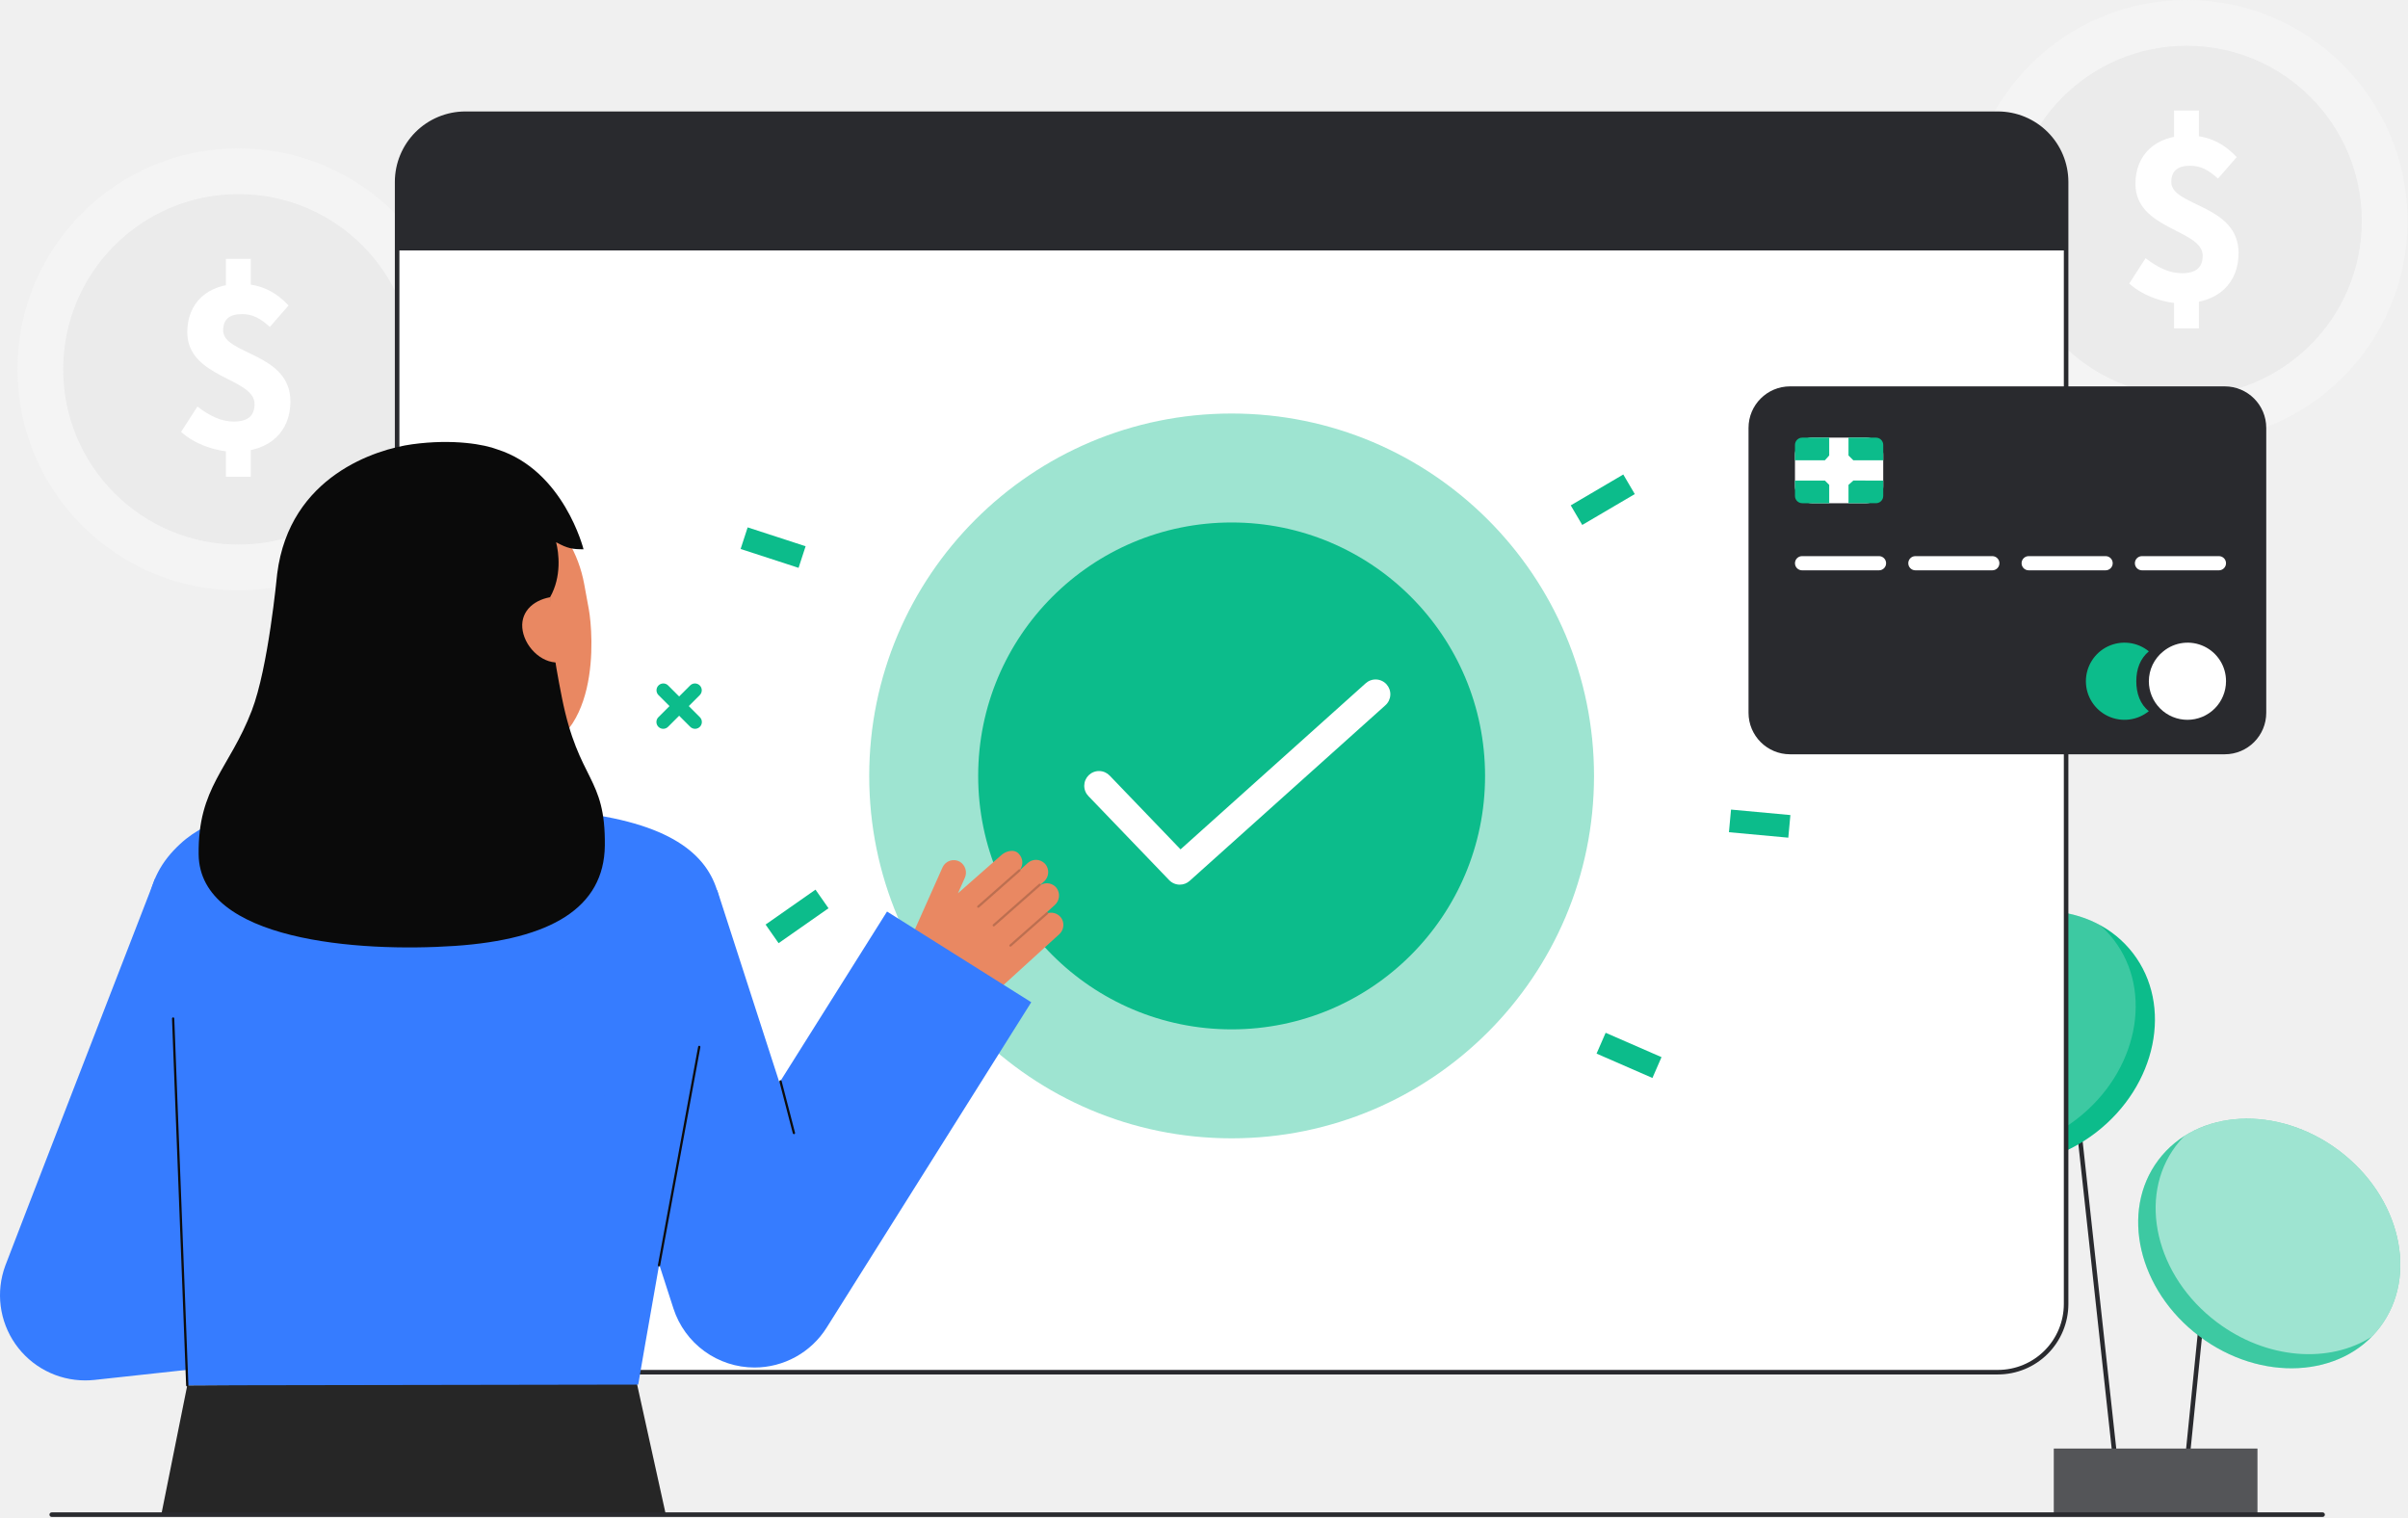
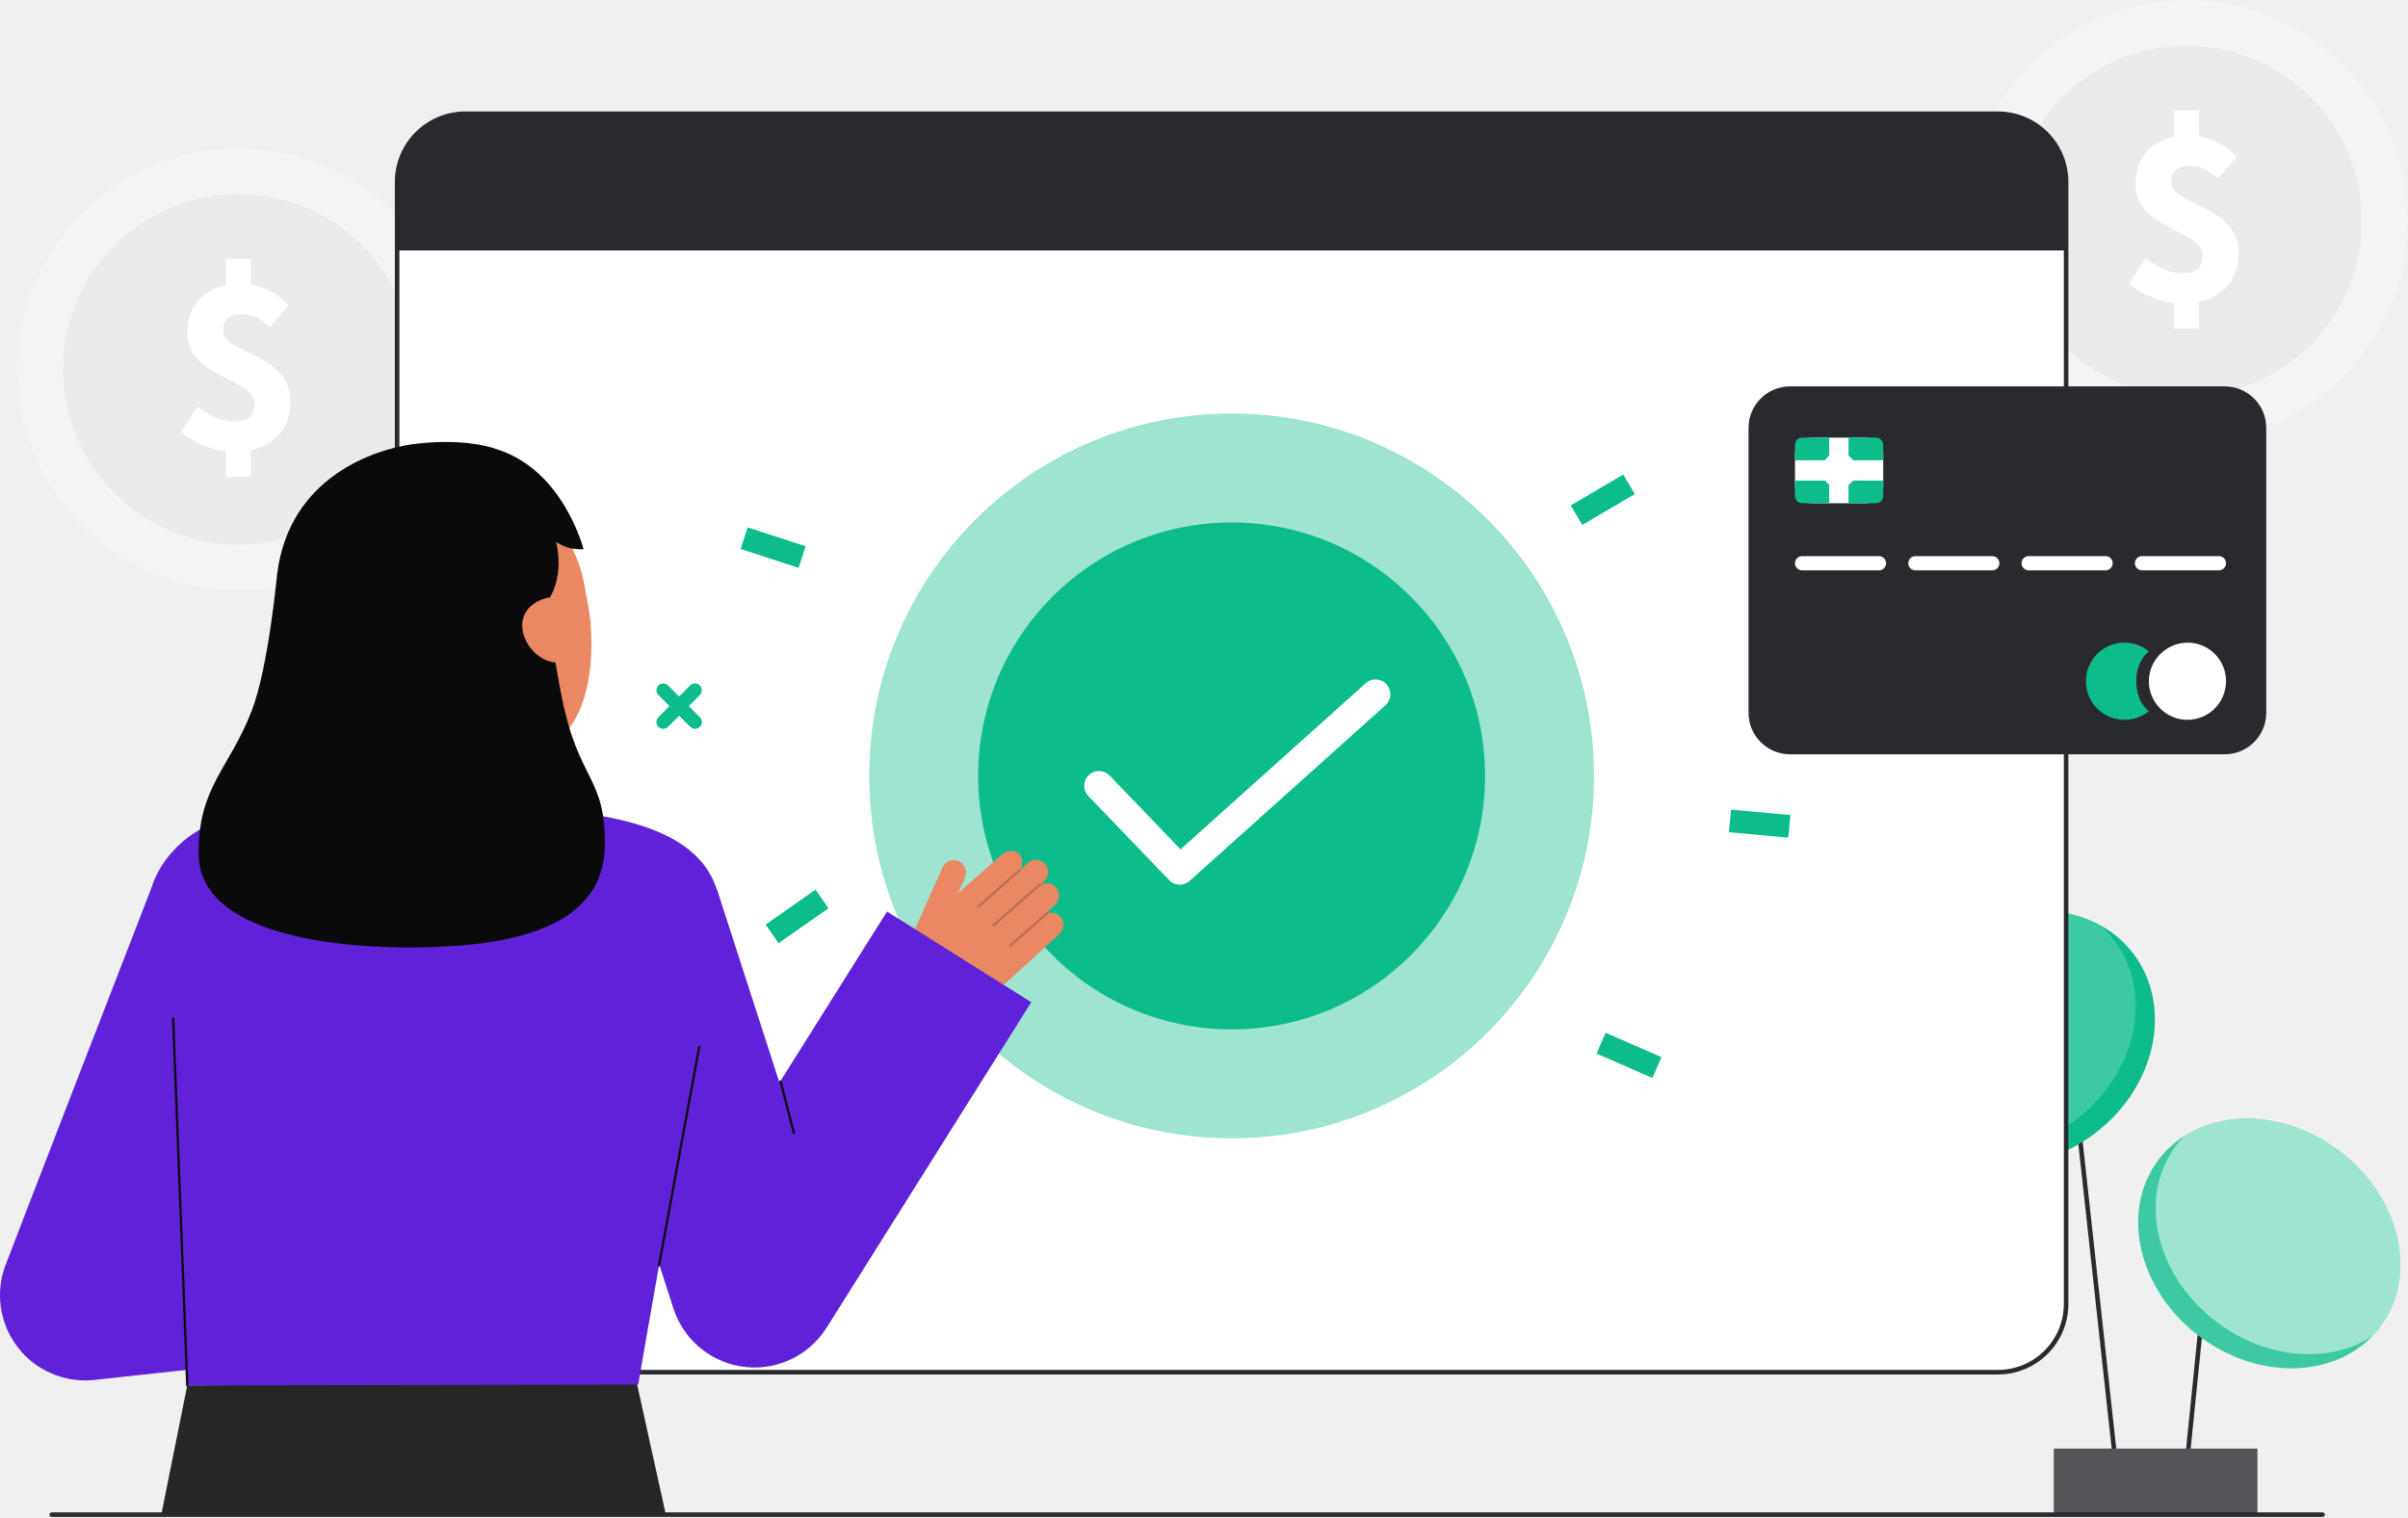
<svg xmlns="http://www.w3.org/2000/svg" width="1060" height="668" viewBox="0 0 1060 668" fill="none">
  <g clip-path="url(#clip0_1_1424)">
    <path d="M909.362 434.684L907.374 434.902L931.924 659.247L933.912 659.029L909.362 434.684Z" fill="#292A2E" />
    <path d="M972.948 532.623L960.87 652.104L962.86 652.305L974.938 532.824L972.948 532.623Z" fill="#292A2E" />
    <path d="M993.714 637.662H904.098V666.745H993.714V637.662Z" fill="#292A2E" />
    <path opacity="0.2" d="M993.714 637.662H904.098V666.745H993.714V637.662Z" fill="white" />
    <path d="M1047.74 584.111C1064.71 561.548 1056.62 526.813 1029.66 506.528C1002.7 486.243 967.083 488.09 950.106 510.653C933.13 533.216 941.223 567.951 968.183 588.236C995.143 608.52 1030.76 606.674 1047.74 584.111Z" fill="#0CBC8B" />
    <path opacity="0.2" d="M1047.74 584.111C1064.71 561.548 1056.62 526.813 1029.66 506.528C1002.7 486.243 967.083 488.09 950.106 510.653C933.13 533.216 941.223 567.951 968.183 588.236C995.143 608.52 1030.76 606.674 1047.74 584.111Z" fill="white" />
    <path opacity="0.5" d="M1047.74 584.115C1046.6 585.637 1045.35 587.078 1044.01 588.429C1025.32 600.368 997.742 598.488 975.859 582.021C948.902 561.74 940.811 527.005 957.789 504.443C958.931 502.925 960.171 501.484 961.503 500.129C980.203 488.181 1007.78 490.069 1029.67 506.529C1056.62 526.817 1064.71 561.552 1047.74 584.115Z" fill="white" />
    <path d="M922.677 498.511C949.385 477.895 956.644 442.538 938.891 419.539C921.137 396.54 885.095 394.608 858.387 415.224C831.679 435.84 824.42 471.197 842.173 494.196C859.927 517.195 895.969 519.127 922.677 498.511Z" fill="#0CBC8B" />
    <path opacity="0.2" d="M914.212 492.593C893.529 508.569 867.243 511.003 848.189 500.603C845.984 498.661 843.97 496.512 842.174 494.186C824.418 471.194 831.674 435.833 858.382 415.221C879.066 399.254 905.352 396.811 924.397 407.202C926.607 409.145 928.624 411.297 930.42 413.628C948.177 436.62 940.919 471.981 914.212 492.593Z" fill="white" />
    <path d="M104.955 259.851C158.679 259.851 202.23 216.3 202.23 162.576C202.23 108.853 158.679 65.301 104.955 65.301C51.231 65.301 7.68 108.853 7.68 162.576C7.68 216.3 51.231 259.851 104.955 259.851Z" fill="#F4F4F4" />
    <g opacity="0.05">
      <path d="M104.955 239.691C147.544 239.691 182.07 205.165 182.07 162.576C182.07 119.987 147.544 85.461 104.955 85.461C62.366 85.461 27.84 119.987 27.84 162.576C27.84 205.165 62.366 239.691 104.955 239.691Z" fill="#292A2E" />
    </g>
    <path d="M79.714 190.121L86.908 178.966C92.608 183.335 97.597 185.566 102.9 185.566C109.258 185.566 112.055 182.929 112.055 177.824C112.055 166.284 82.446 166.492 82.446 146.251C82.446 133.239 91.459 124.951 105.672 124.951C115.267 124.951 121.786 128.911 127.025 134.467L118.775 143.918C114.698 140.21 111.241 138.257 106.557 138.257C101.157 138.257 98.234 140.433 98.234 145.472C98.234 156.172 127.842 155.235 127.842 176.672C127.842 189.553 119.319 198.872 102.9 198.872C95.816 198.869 86.049 195.861 79.714 190.121ZM99.443 113.956H110.385V130.11H99.443V113.956ZM99.443 192.137H110.385V209.861H99.443V192.137Z" fill="white" />
    <path d="M962.528 194.55C1016.25 194.55 1059.8 150.999 1059.8 97.275C1059.8 43.551 1016.25 0 962.528 0C908.805 0 865.253 43.551 865.253 97.275C865.253 150.999 908.805 194.55 962.528 194.55Z" fill="#F4F4F4" />
    <g opacity="0.05">
      <path d="M962.528 174.39C1005.12 174.39 1039.64 139.864 1039.64 97.275C1039.64 54.686 1005.12 20.16 962.528 20.16C919.939 20.16 885.413 54.686 885.413 97.275C885.413 139.864 919.939 174.39 962.528 174.39Z" fill="#292A2E" />
    </g>
    <path d="M937.287 124.819L944.481 113.665C950.181 118.033 955.169 120.265 960.473 120.265C966.831 120.265 969.627 117.627 969.627 112.522C969.627 100.982 940.019 101.19 940.019 80.949C940.019 67.938 949.032 59.649 963.245 59.649C972.839 59.649 979.358 63.608 984.598 69.164L976.347 78.615C972.27 74.907 968.813 72.955 964.13 72.955C958.73 72.955 955.806 75.131 955.806 80.17C955.806 90.87 985.415 89.932 985.415 111.37C985.415 124.25 976.891 133.57 960.473 133.57C953.388 133.568 943.621 130.56 937.287 124.819ZM957.015 48.655H967.957V64.808H957.015V48.655ZM957.015 126.835H967.957V144.56H957.015V126.835Z" fill="white" />
    <path d="M879.502 50.064H204.814C188.245 50.064 174.814 63.495 174.814 80.064V574.039C174.814 590.608 188.245 604.039 204.814 604.039H879.502C896.071 604.039 909.502 590.608 909.502 574.039V80.064C909.502 63.495 896.071 50.064 879.502 50.064Z" fill="white" />
    <path d="M879.5 605.038H204.814C196.595 605.028 188.716 601.759 182.904 595.948C177.093 590.136 173.824 582.257 173.814 574.038V80.064C173.823 71.845 177.092 63.965 182.904 58.154C188.716 52.342 196.595 49.073 204.814 49.064H879.5C887.719 49.073 895.599 52.342 901.41 58.154C907.222 63.965 910.491 71.845 910.5 80.064V574.038C910.491 582.257 907.222 590.136 901.41 595.948C895.598 601.76 887.719 605.029 879.5 605.038ZM204.814 51.064C197.125 51.072 189.754 54.13 184.317 59.567C178.881 65.004 175.822 72.375 175.814 80.064V574.038C175.822 581.727 178.881 589.098 184.317 594.535C189.754 599.971 197.125 603.03 204.814 603.038H879.5C887.189 603.03 894.56 599.971 899.997 594.535C905.433 589.098 908.492 581.727 908.5 574.038V80.064C908.492 72.375 905.433 65.004 899.997 59.567C894.56 54.13 887.189 51.072 879.5 51.064H204.814Z" fill="#292A2E" />
    <path d="M305.955 320.821C305.561 320.821 305.171 320.744 304.807 320.593C304.443 320.442 304.112 320.221 303.834 319.942L289.834 305.942C289.288 305.376 288.985 304.618 288.992 303.832C288.999 303.045 289.314 302.293 289.871 301.737C290.427 301.18 291.179 300.865 291.966 300.858C292.752 300.851 293.51 301.154 294.076 301.7L308.076 315.7C308.495 316.12 308.781 316.654 308.897 317.236C309.012 317.818 308.953 318.421 308.726 318.969C308.499 319.517 308.115 319.986 307.621 320.315C307.128 320.645 306.548 320.821 305.955 320.821Z" fill="#0CBC8B" />
    <path d="M291.955 320.821C291.362 320.821 290.782 320.645 290.289 320.315C289.795 319.986 289.411 319.517 289.184 318.969C288.957 318.421 288.898 317.818 289.013 317.236C289.129 316.654 289.415 316.12 289.834 315.7L303.834 301.7C304.4 301.154 305.158 300.851 305.944 300.858C306.731 300.865 307.483 301.18 308.039 301.737C308.596 302.293 308.911 303.045 308.918 303.832C308.925 304.618 308.622 305.376 308.076 305.942L294.076 319.942C293.798 320.221 293.467 320.442 293.103 320.593C292.739 320.744 292.349 320.822 291.955 320.821Z" fill="#0CBC8B" />
    <path d="M706.804 454.631L702.807 463.798L727.401 474.52L731.397 465.353L706.804 454.631Z" fill="#0CBC8B" />
    <path d="M714.567 208.872L691.436 222.464L696.502 231.085L719.633 217.493L714.567 208.872Z" fill="#0CBC8B" />
    <path d="M329.117 232.148L326.019 241.656L351.529 249.968L354.627 240.46L329.117 232.148Z" fill="#0CBC8B" />
    <path d="M358.981 391.62L337.008 406.993L342.738 415.183L364.711 399.81L358.981 391.62Z" fill="#0CBC8B" />
    <path d="M761.996 356.381L761.078 366.339L787.21 368.748L788.128 358.79L761.996 356.381Z" fill="#0CBC8B" />
    <path d="M788.609 284.752C788.215 284.753 787.825 284.675 787.461 284.524C787.097 284.373 786.766 284.152 786.488 283.873L772.488 269.873C772.201 269.596 771.973 269.265 771.816 268.899C771.658 268.533 771.576 268.14 771.572 267.741C771.569 267.343 771.645 266.948 771.796 266.579C771.946 266.21 772.169 265.875 772.451 265.594C772.732 265.312 773.067 265.089 773.436 264.939C773.805 264.788 774.2 264.712 774.598 264.715C774.997 264.719 775.39 264.801 775.756 264.959C776.122 265.116 776.453 265.344 776.73 265.631L790.73 279.631C791.149 280.051 791.435 280.585 791.551 281.167C791.666 281.749 791.607 282.352 791.38 282.9C791.153 283.448 790.769 283.917 790.275 284.246C789.782 284.576 789.202 284.752 788.609 284.752Z" fill="#0CBC8B" />
    <path d="M774.609 284.752C774.016 284.752 773.436 284.576 772.943 284.246C772.449 283.917 772.065 283.448 771.838 282.9C771.611 282.352 771.552 281.749 771.667 281.167C771.783 280.585 772.069 280.051 772.488 279.631L786.488 265.631C786.765 265.344 787.096 265.116 787.462 264.959C787.828 264.801 788.221 264.719 788.62 264.715C789.018 264.712 789.413 264.788 789.782 264.939C790.151 265.089 790.486 265.312 790.767 265.594C791.049 265.875 791.272 266.21 791.422 266.579C791.573 266.948 791.649 267.343 791.646 267.741C791.642 268.14 791.56 268.533 791.402 268.899C791.245 269.265 791.017 269.596 790.73 269.873L776.73 283.873C776.452 284.152 776.121 284.373 775.757 284.524C775.393 284.675 775.003 284.752 774.609 284.752Z" fill="#0CBC8B" />
    <path opacity="0.4" d="M542.158 501.089C630.263 501.089 701.687 429.665 701.687 341.56C701.687 253.455 630.263 182.031 542.158 182.031C454.053 182.031 382.629 253.455 382.629 341.56C382.629 429.665 454.053 501.089 542.158 501.089Z" fill="#0CBC8B" />
    <path d="M542.158 453.127C603.775 453.127 653.725 403.177 653.725 341.56C653.725 279.943 603.775 229.993 542.158 229.993C480.541 229.993 430.591 279.943 430.591 341.56C430.591 403.177 480.541 453.127 542.158 453.127Z" fill="#0CBC8B" />
    <path d="M519.345 389.423C518.469 389.424 517.602 389.247 516.796 388.903C515.991 388.559 515.263 388.056 514.657 387.423L479.146 350.466C478.544 349.853 478.069 349.126 477.749 348.328C477.429 347.53 477.271 346.677 477.283 345.817C477.296 344.958 477.478 344.109 477.821 343.32C478.163 342.532 478.659 341.819 479.279 341.224C479.899 340.628 480.63 340.161 481.432 339.85C482.233 339.539 483.089 339.391 483.948 339.413C484.807 339.434 485.654 339.627 486.439 339.978C487.223 340.329 487.93 340.833 488.519 341.459L519.679 373.887L601.143 300.808C601.777 300.228 602.519 299.78 603.327 299.489C604.135 299.198 604.993 299.07 605.85 299.113C606.708 299.155 607.549 299.367 608.324 299.736C609.1 300.106 609.794 300.625 610.368 301.264C610.941 301.903 611.382 302.65 611.666 303.461C611.949 304.271 612.069 305.13 612.018 305.987C611.968 306.845 611.748 307.683 611.371 308.455C610.994 309.227 610.469 309.917 609.824 310.484L523.685 387.758C522.494 388.831 520.948 389.424 519.345 389.423Z" fill="white" />
    <path d="M909.5 80.06V110.247H174.817V80.06C174.817 72.103 177.978 64.473 183.604 58.847C189.23 53.221 196.861 50.06 204.817 50.06H879.5C887.456 50.06 895.087 53.221 900.713 58.847C906.339 64.473 909.5 72.103 909.5 80.06Z" fill="#292A2E" />
-     <path d="M37.495 607.657C31.454 607.656 25.502 606.196 20.147 603.4C14.791 600.604 10.191 596.556 6.736 591.6C3.282 586.644 1.076 580.926 0.306 574.934C-0.463 568.942 0.226 562.853 2.316 557.185C4.437 551.43 58.841 410.992 68.316 386.585L133.787 424.685C128.462 438.41 109.168 490.43 93.668 532.336L119.419 529.536L127.524 598.097L41.558 607.443C40.209 607.587 38.852 607.659 37.495 607.657Z" fill="#367CFF" />
+     <path d="M37.495 607.657C31.454 607.656 25.502 606.196 20.147 603.4C14.791 600.604 10.191 596.556 6.736 591.6C3.282 586.644 1.076 580.926 0.306 574.934C-0.463 568.942 0.226 562.853 2.316 557.185C4.437 551.43 58.841 410.992 68.316 386.585L133.787 424.685C128.462 438.41 109.168 490.43 93.668 532.336L119.419 529.536L127.524 598.097L41.558 607.443C40.209 607.587 38.852 607.659 37.495 607.657Z" fill="#5F22D9" />
    <path d="M82.435 609.827L71 666.745H293.099L280.306 608.745L82.435 609.827Z" fill="#262626" />
    <path d="M251.64 357.38C251.41 357.35 245.11 381.06 195.94 377.37C161.9 374.82 153.6 351.65 152.82 351.65C156.49 350.87 162.45 350.06 164.08 349.19C169.44 346.31 173.344 342.804 175.31 335.28C176.847 329.396 177.63 306.745 177.63 295.38L230.01 307.15C229.28 319.97 224.17 349.69 242.08 354.95C245.06 355.82 248.27 356.62 251.64 357.38Z" fill="#E98862" />
    <path d="M228.2 332.354C207.551 333.984 181.025 325.265 175.986 297.715L171.44 272.857C166.401 245.307 176.787 220.327 202.727 215.583C228.666 210.839 252.14 229.626 257.178 257.176L259.191 268.182C261.121 278.752 265.04 329.448 228.2 332.354Z" fill="#E98862" />
-     <path d="M130.456 355.464C111.9 356.841 92.979 358.85 79.325 371.491C62.881 386.715 59.901 405.434 70.392 456.948C79.418 501.273 75.838 520.642 81.876 602.434C82.054 604.844 82.435 609.827 82.435 609.827L280.935 609.498C280.935 609.498 299.535 500.981 309.804 450.93C317.613 412.879 338.125 366.686 251.64 357.377C251.412 357.352 182.049 351.636 130.456 355.464Z" fill="#367CFF" />
+     <path d="M130.456 355.464C111.9 356.841 92.979 358.85 79.325 371.491C62.881 386.715 59.901 405.434 70.392 456.948C79.418 501.273 75.838 520.642 81.876 602.434C82.054 604.844 82.435 609.827 82.435 609.827L280.935 609.498C280.935 609.498 299.535 500.981 309.804 450.93C317.613 412.879 338.125 366.686 251.64 357.377C251.412 357.352 182.049 351.636 130.456 355.464Z" fill="#5F22D9" />
    <path d="M82.435 610.328C82.306 610.328 82.181 610.278 82.088 610.188C81.995 610.099 81.94 609.976 81.935 609.847L75.714 448.372C75.709 448.24 75.757 448.111 75.847 448.013C75.938 447.916 76.062 447.859 76.195 447.854C76.261 447.849 76.328 447.857 76.391 447.879C76.454 447.9 76.511 447.935 76.56 447.98C76.609 448.025 76.648 448.08 76.674 448.141C76.701 448.202 76.714 448.268 76.714 448.334L82.935 609.809C82.94 609.941 82.892 610.07 82.802 610.168C82.712 610.265 82.587 610.322 82.454 610.327L82.435 610.328Z" fill="#0C0C0C" />
    <path d="M400.948 413.118L414.894 381.835C415.201 381.148 415.647 380.532 416.204 380.026C416.762 379.521 417.419 379.137 418.133 378.899C418.847 378.662 419.603 378.575 420.352 378.646C421.101 378.717 421.828 378.942 422.485 379.309C423.678 380.024 424.564 381.156 424.969 382.486C425.374 383.817 425.271 385.25 424.679 386.509L421.689 393.216L440.775 376.438C442.864 374.538 446.645 373.538 448.625 376.022C449.449 376.928 449.942 378.087 450.023 379.31C450.104 380.532 449.768 381.746 449.07 382.753C449.093 382.768 449.114 382.785 449.133 382.805C449.145 382.822 449.156 382.84 449.165 382.859L452.387 379.926C452.984 379.383 453.695 378.98 454.467 378.747C455.24 378.513 456.055 378.455 456.852 378.576C457.65 378.697 458.411 378.995 459.079 379.448C459.748 379.9 460.306 380.496 460.715 381.192C461.337 382.301 461.559 383.59 461.344 384.843C461.129 386.096 460.491 387.237 459.535 388.076L458.164 389.324C458.181 389.38 458.189 389.439 458.186 389.498C459.308 388.87 460.617 388.661 461.879 388.909C463.141 389.158 464.273 389.847 465.074 390.853C465.917 391.98 466.305 393.384 466.159 394.784C466.013 396.184 465.345 397.478 464.287 398.407L460.887 401.507C460.966 401.497 461.046 401.506 461.121 401.533C461.196 401.561 461.263 401.605 461.317 401.664C461.378 401.737 461.416 401.825 461.428 401.919C462.583 401.637 463.798 401.742 464.887 402.218C465.976 402.694 466.878 403.514 467.456 404.553C468.041 405.657 468.235 406.926 468.009 408.154C467.782 409.383 467.147 410.498 466.207 411.321L437.472 437.482C433.452 441.142 428.431 443.518 423.051 444.305C417.672 445.093 412.18 444.256 407.28 441.902C403.054 439.873 399.787 436.275 398.171 431.875C396.556 427.474 396.72 422.617 398.629 418.336L400.948 413.118Z" fill="#E98862" />
    <g opacity="0.2">
      <path d="M430.26 399.45C430.349 399.547 430.472 399.604 430.603 399.611C430.734 399.618 430.862 399.573 430.96 399.486L449.091 383.507C449.14 383.464 449.18 383.411 449.209 383.352C449.238 383.293 449.255 383.229 449.259 383.163C449.263 383.098 449.254 383.032 449.233 382.97C449.212 382.908 449.178 382.85 449.135 382.801C449.092 382.752 449.039 382.712 448.98 382.683C448.921 382.654 448.857 382.637 448.791 382.633C448.726 382.629 448.66 382.638 448.598 382.659C448.536 382.68 448.478 382.714 448.429 382.757L430.3 398.735C430.251 398.778 430.211 398.831 430.182 398.89C430.153 398.949 430.136 399.013 430.132 399.079C430.128 399.144 430.136 399.21 430.158 399.272C430.179 399.334 430.213 399.392 430.256 399.441L430.26 399.45Z" fill="#0C0C0C" />
    </g>
    <g opacity="0.2">
      <path d="M437.087 407.641C437.176 407.737 437.299 407.795 437.43 407.802C437.561 407.808 437.689 407.763 437.787 407.676L458.021 389.844C458.07 389.801 458.11 389.748 458.139 389.689C458.168 389.63 458.185 389.566 458.189 389.5C458.193 389.435 458.184 389.369 458.163 389.307C458.142 389.245 458.108 389.187 458.065 389.138C457.975 389.042 457.852 388.985 457.721 388.976C457.59 388.968 457.46 389.01 457.359 389.094L437.125 406.926C437.076 406.969 437.035 407.022 437.007 407.081C436.978 407.14 436.961 407.204 436.957 407.27C436.953 407.335 436.961 407.401 436.983 407.463C437.004 407.525 437.037 407.583 437.081 407.632L437.087 407.641Z" fill="#0C0C0C" />
    </g>
    <g opacity="0.2">
      <path d="M444.43 416.554C444.519 416.651 444.642 416.708 444.773 416.715C444.904 416.722 445.032 416.677 445.13 416.59L461.27 402.366C461.37 402.278 461.43 402.154 461.439 402.022C461.447 401.889 461.402 401.759 461.315 401.659C461.227 401.56 461.103 401.499 460.97 401.491C460.838 401.483 460.708 401.527 460.608 401.615L444.468 415.84C444.419 415.883 444.379 415.936 444.35 415.995C444.321 416.054 444.304 416.118 444.3 416.184C444.296 416.249 444.304 416.315 444.326 416.377C444.347 416.439 444.381 416.497 444.424 416.546L444.43 416.554Z" fill="#0C0C0C" />
    </g>
    <path d="M247.344 307.06C243.638 288.436 241.938 276.011 242.135 262.902C247.356 253.744 245.983 243.234 244.796 238.692C249.913 241.484 252.053 241.792 256.869 241.792C256.869 241.792 248.235 207.141 218.889 197.817C213.489 195.717 199.715 193.064 181.421 195.573C165.861 197.707 127.505 209.341 122.021 252.523V252.548C121.839 253.98 118.157 293.765 110.815 312.854C100.944 338.516 87.088 346.489 87.439 376.096C87.891 414.18 157.905 419.25 200.139 416.396C242.373 413.542 265.939 399.662 266.247 372.216C266.587 341.465 254.76 344.321 247.344 307.06Z" fill="#0A0A0A" />
    <path d="M247.356 291.449C239.473 292.89 231.54 285.625 230.099 277.743C228.658 269.861 234.252 264.343 242.135 262.902L247.356 291.449Z" fill="#E98862" />
-     <path d="M332.143 601.98C324.214 601.979 316.489 599.465 310.077 594.801C303.665 590.136 298.895 583.56 296.453 576.016L244.353 414.882L315.715 391.808L343.115 476.562L390.468 401.257L453.959 441.18L363.88 584.44C360.504 589.808 355.822 594.233 350.272 597.3C344.722 600.368 338.484 601.978 332.143 601.98Z" fill="#367CFF" />
+     <path d="M332.143 601.98C324.214 601.979 316.489 599.465 310.077 594.801C303.665 590.136 298.895 583.56 296.453 576.016L244.353 414.882L315.715 391.808L343.115 476.562L390.468 401.257L453.959 441.18L363.88 584.44C360.504 589.808 355.822 594.233 350.272 597.3C344.722 600.368 338.484 601.978 332.143 601.98Z" fill="#5F22D9" />
    <path d="M290.1 557.491C290.069 557.491 290.038 557.489 290.008 557.483C289.878 557.459 289.762 557.384 289.687 557.274C289.612 557.165 289.584 557.03 289.608 556.9L307.319 460.759C307.343 460.629 307.418 460.513 307.527 460.438C307.636 460.362 307.771 460.333 307.902 460.357C308.032 460.382 308.148 460.456 308.223 460.566C308.298 460.675 308.327 460.81 308.303 460.94L290.592 557.082C290.571 557.197 290.51 557.301 290.42 557.375C290.33 557.45 290.217 557.491 290.1 557.491Z" fill="#0C0C0C" />
    <path d="M349.489 499.256C349.378 499.256 349.27 499.22 349.183 499.152C349.095 499.084 349.032 498.989 349.004 498.882L343.104 476.156C343.088 476.092 343.084 476.026 343.093 475.961C343.102 475.896 343.124 475.834 343.157 475.777C343.19 475.72 343.234 475.671 343.287 475.631C343.339 475.592 343.399 475.563 343.462 475.547C343.526 475.53 343.592 475.526 343.657 475.535C343.722 475.544 343.785 475.566 343.841 475.6C343.898 475.633 343.948 475.677 343.987 475.729C344.027 475.782 344.056 475.841 344.072 475.905L349.972 498.631C350.005 498.759 349.986 498.896 349.919 499.01C349.851 499.124 349.741 499.207 349.613 499.24C349.573 499.251 349.531 499.256 349.489 499.256Z" fill="#0C0C0C" />
    <path d="M22.765 667.745H1022.41C1022.67 667.745 1022.93 667.64 1023.11 667.452C1023.3 667.265 1023.41 667.01 1023.41 666.745C1023.41 666.48 1023.3 666.225 1023.11 666.038C1022.93 665.85 1022.67 665.745 1022.41 665.745H22.765C22.5 665.745 22.245 665.85 22.058 666.038C21.87 666.225 21.765 666.48 21.765 666.745C21.765 667.01 21.87 667.265 22.058 667.452C22.245 667.64 22.5 667.745 22.765 667.745Z" fill="#292A2E" />
    <path d="M787.979 332.036H979.323C989.418 332.036 997.601 323.853 997.601 313.758V188.358C997.601 178.263 989.418 170.08 979.323 170.08L787.979 170.08C777.884 170.08 769.701 178.263 769.701 188.358V313.758C769.701 323.853 777.884 332.036 787.979 332.036Z" fill="#292A2E" />
    <path d="M821.516 192.642H797.624C793.494 192.642 790.146 195.99 790.146 200.12V214.035C790.146 218.165 793.494 221.513 797.624 221.513H821.516C825.646 221.513 828.994 218.165 828.994 214.035V200.12C828.994 195.99 825.646 192.642 821.516 192.642Z" fill="white" />
    <path d="M828.994 195.844V202.619H815.833L813.71 200.5V192.646H825.792C826.212 192.646 826.628 192.728 827.017 192.889C827.405 193.049 827.758 193.285 828.055 193.582C828.353 193.879 828.589 194.231 828.75 194.62C828.911 195.008 828.994 195.424 828.994 195.844Z" fill="#0CBC8B" />
    <path d="M828.994 211.535V218.31C828.994 219.159 828.657 219.973 828.057 220.573C827.457 221.173 826.643 221.51 825.794 221.51H813.71V213.443L815.833 211.533L828.994 211.535Z" fill="#0CBC8B" />
    <path d="M805.218 192.642V200.5L803.308 202.623H790.146V195.848C790.146 195.428 790.229 195.012 790.39 194.623C790.55 194.235 790.786 193.882 791.083 193.585C791.38 193.288 791.733 193.052 792.121 192.892C792.51 192.731 792.926 192.648 793.346 192.648L805.218 192.642Z" fill="#0CBC8B" />
    <path d="M805.218 213.445V221.512H793.349C792.929 221.512 792.513 221.429 792.124 221.268C791.736 221.108 791.383 220.872 791.086 220.575C790.789 220.278 790.553 219.925 790.393 219.537C790.232 219.148 790.149 218.732 790.149 218.312V211.537H803.311L805.218 213.445Z" fill="#0CBC8B" />
    <path d="M979.89 299.879C979.89 304.383 978.101 308.703 974.916 311.888C971.731 315.073 967.411 316.862 962.907 316.862C958.403 316.862 954.083 315.073 950.898 311.888C947.713 308.703 945.924 304.383 945.924 299.879C945.927 297.347 946.501 294.849 947.603 292.57C948.706 290.291 950.309 288.291 952.293 286.718C954.774 284.688 957.782 283.406 960.965 283.021C964.147 282.636 967.374 283.165 970.267 284.545C973.161 285.924 975.602 288.099 977.307 290.814C979.011 293.529 979.908 296.673 979.893 299.879H979.89Z" fill="white" />
    <path d="M945.924 313.041C943.434 315.071 940.42 316.354 937.231 316.74C934.041 317.125 930.808 316.599 927.906 315.221C925.004 313.843 922.552 311.67 920.836 308.954C919.119 306.239 918.208 303.092 918.208 299.879C918.208 296.667 919.119 293.52 920.836 290.805C922.552 288.089 925.004 285.916 927.906 284.538C930.808 283.16 934.041 282.634 937.231 283.019C940.42 283.405 943.434 284.688 945.924 286.718C942.103 289.902 940.395 294.572 940.395 299.879C940.395 305.186 942.1 310.069 945.924 313.041Z" fill="#0CBC8B" />
    <path d="M827.136 244.809H793.27C791.545 244.809 790.146 246.208 790.146 247.933V247.934C790.146 249.659 791.545 251.058 793.27 251.058H827.136C828.861 251.058 830.26 249.659 830.26 247.934V247.933C830.26 246.208 828.861 244.809 827.136 244.809Z" fill="white" />
    <path d="M877.013 244.809H843.147C841.422 244.809 840.023 246.208 840.023 247.933V247.934C840.023 249.659 841.422 251.058 843.147 251.058H877.013C878.738 251.058 880.137 249.659 880.137 247.934V247.933C880.137 246.208 878.738 244.809 877.013 244.809Z" fill="white" />
    <path d="M926.889 244.809H893.023C891.298 244.809 889.899 246.208 889.899 247.933V247.934C889.899 249.659 891.298 251.058 893.023 251.058H926.889C928.614 251.058 930.013 249.659 930.013 247.934V247.933C930.013 246.208 928.614 244.809 926.889 244.809Z" fill="white" />
    <path d="M976.765 244.809H942.899C941.174 244.809 939.775 246.208 939.775 247.933V247.934C939.775 249.659 941.174 251.058 942.899 251.058H976.765C978.49 251.058 979.889 249.659 979.889 247.934V247.933C979.889 246.208 978.49 244.809 976.765 244.809Z" fill="white" />
  </g>
  <defs>
    <clipPath id="clip0_1_1424">
      <rect width="1059.8" height="667.745" fill="white" />
    </clipPath>
  </defs>
</svg>
